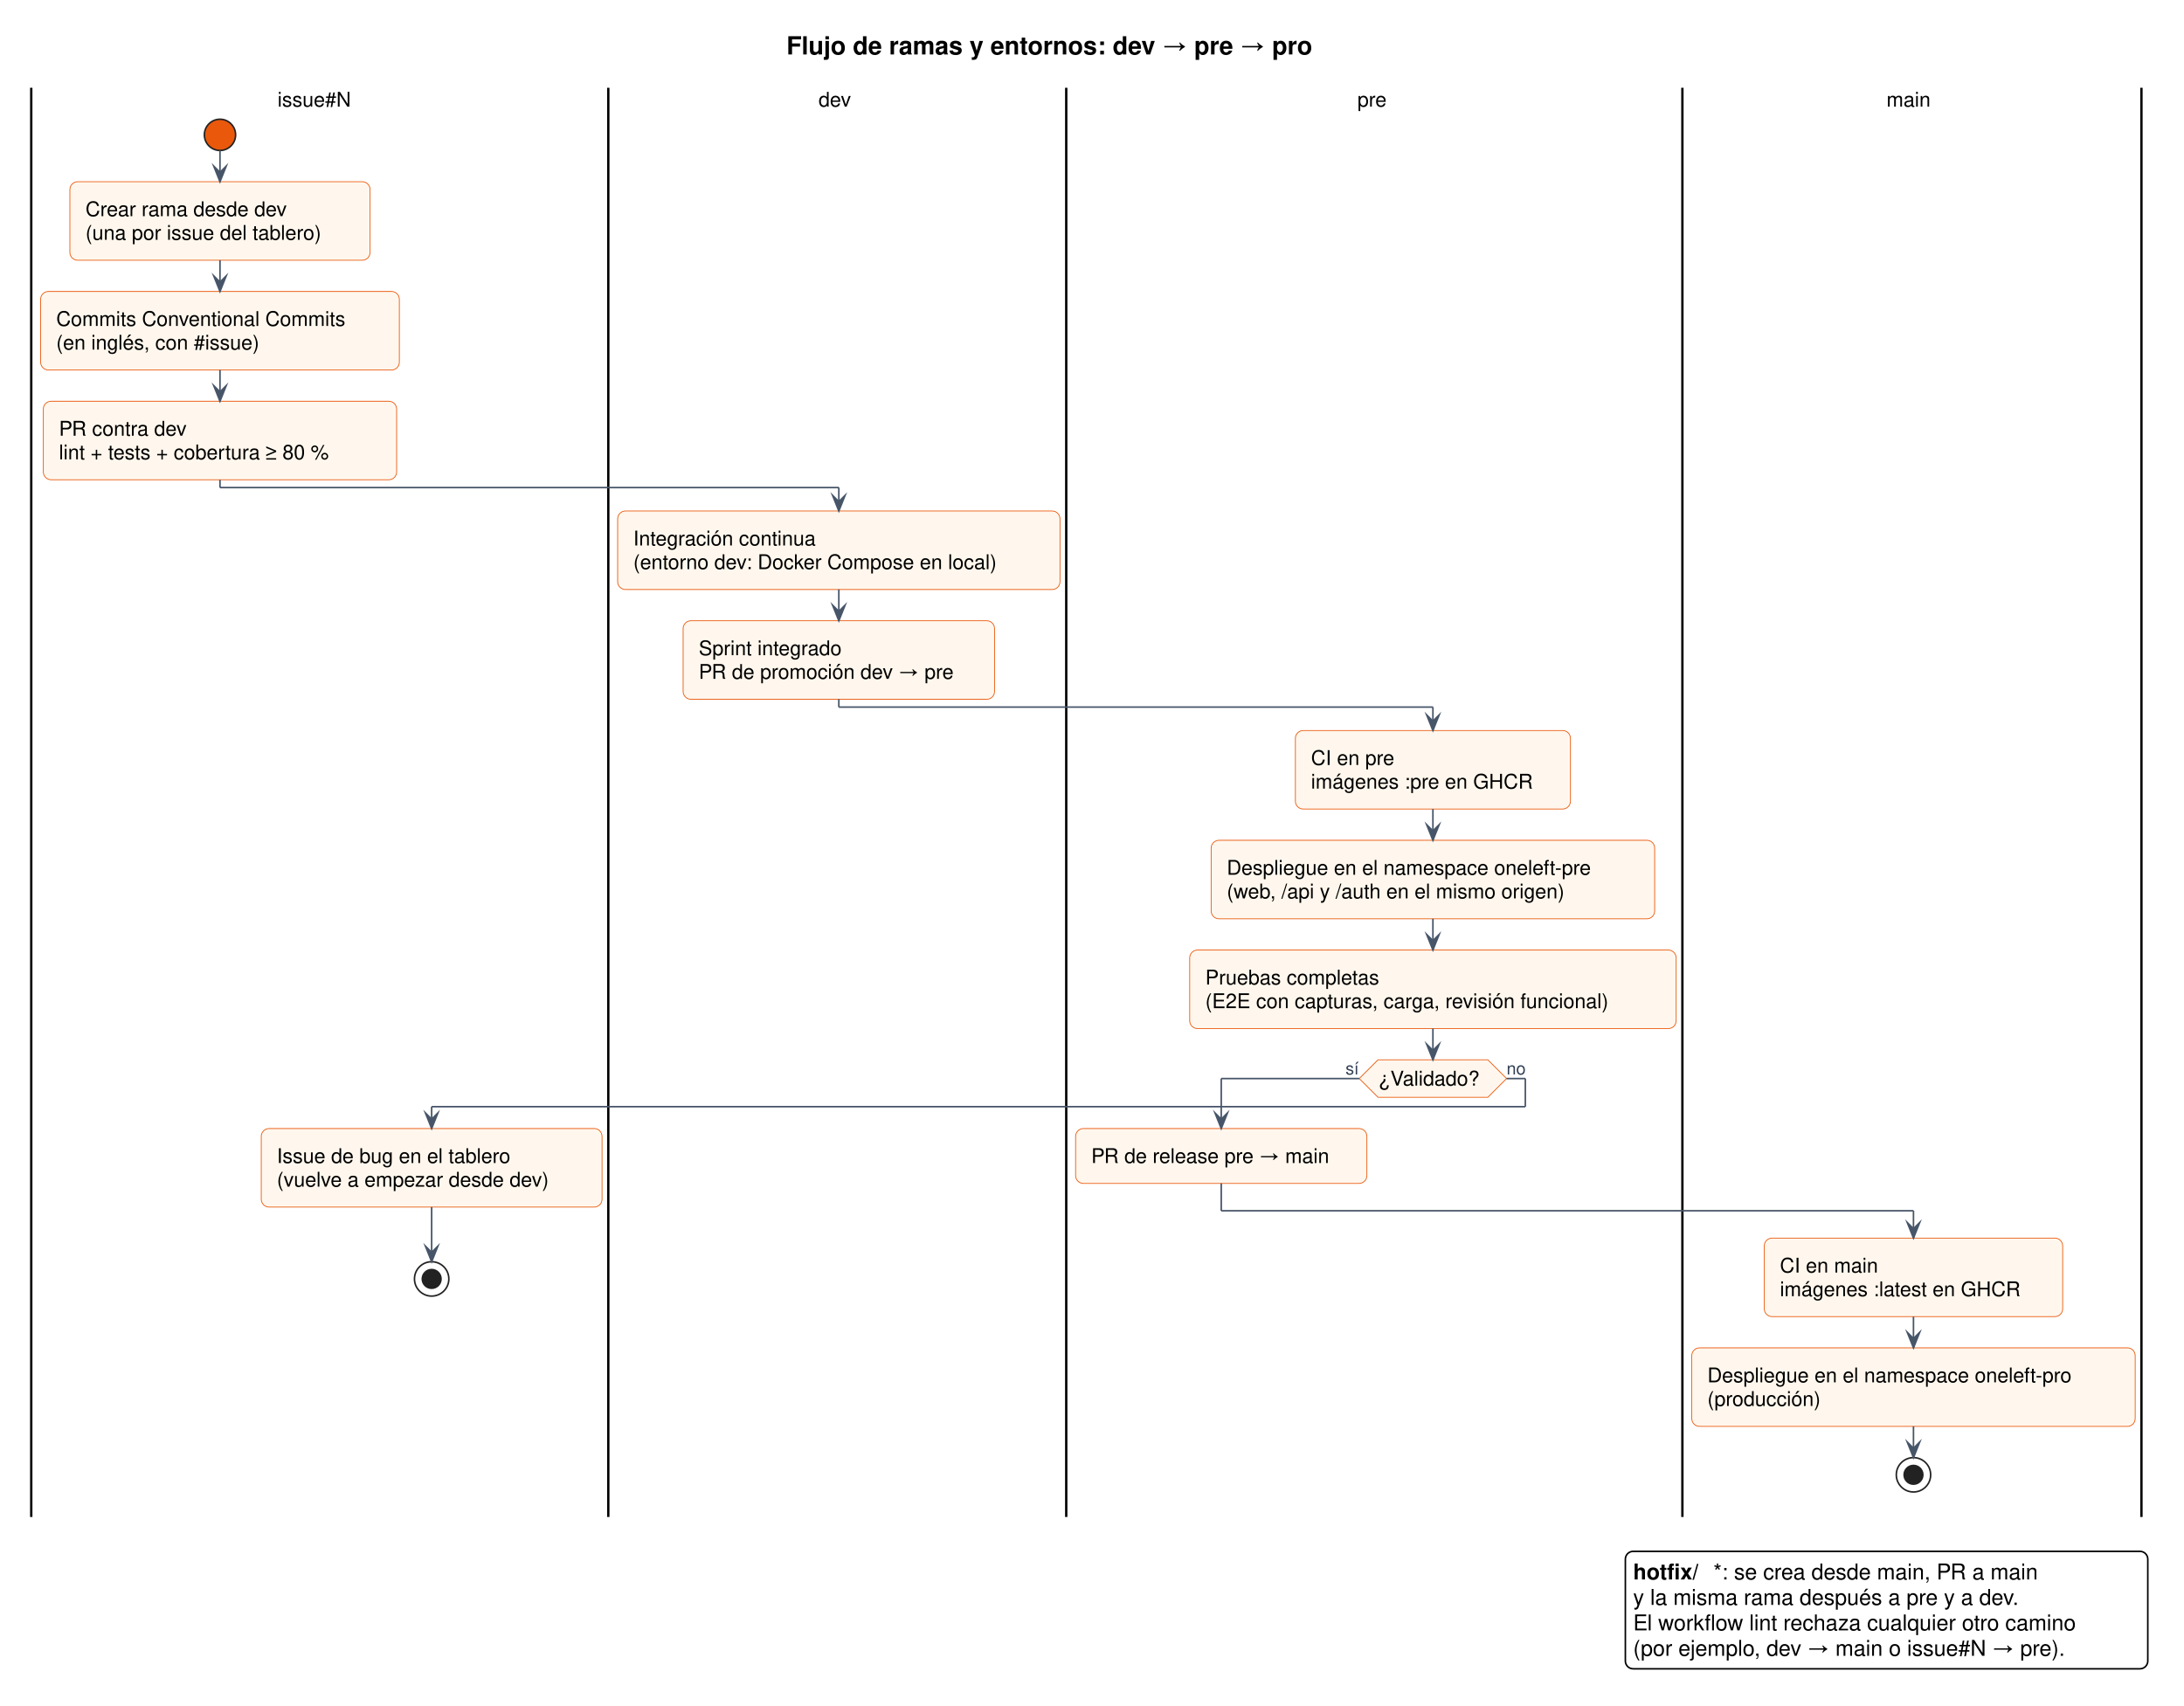
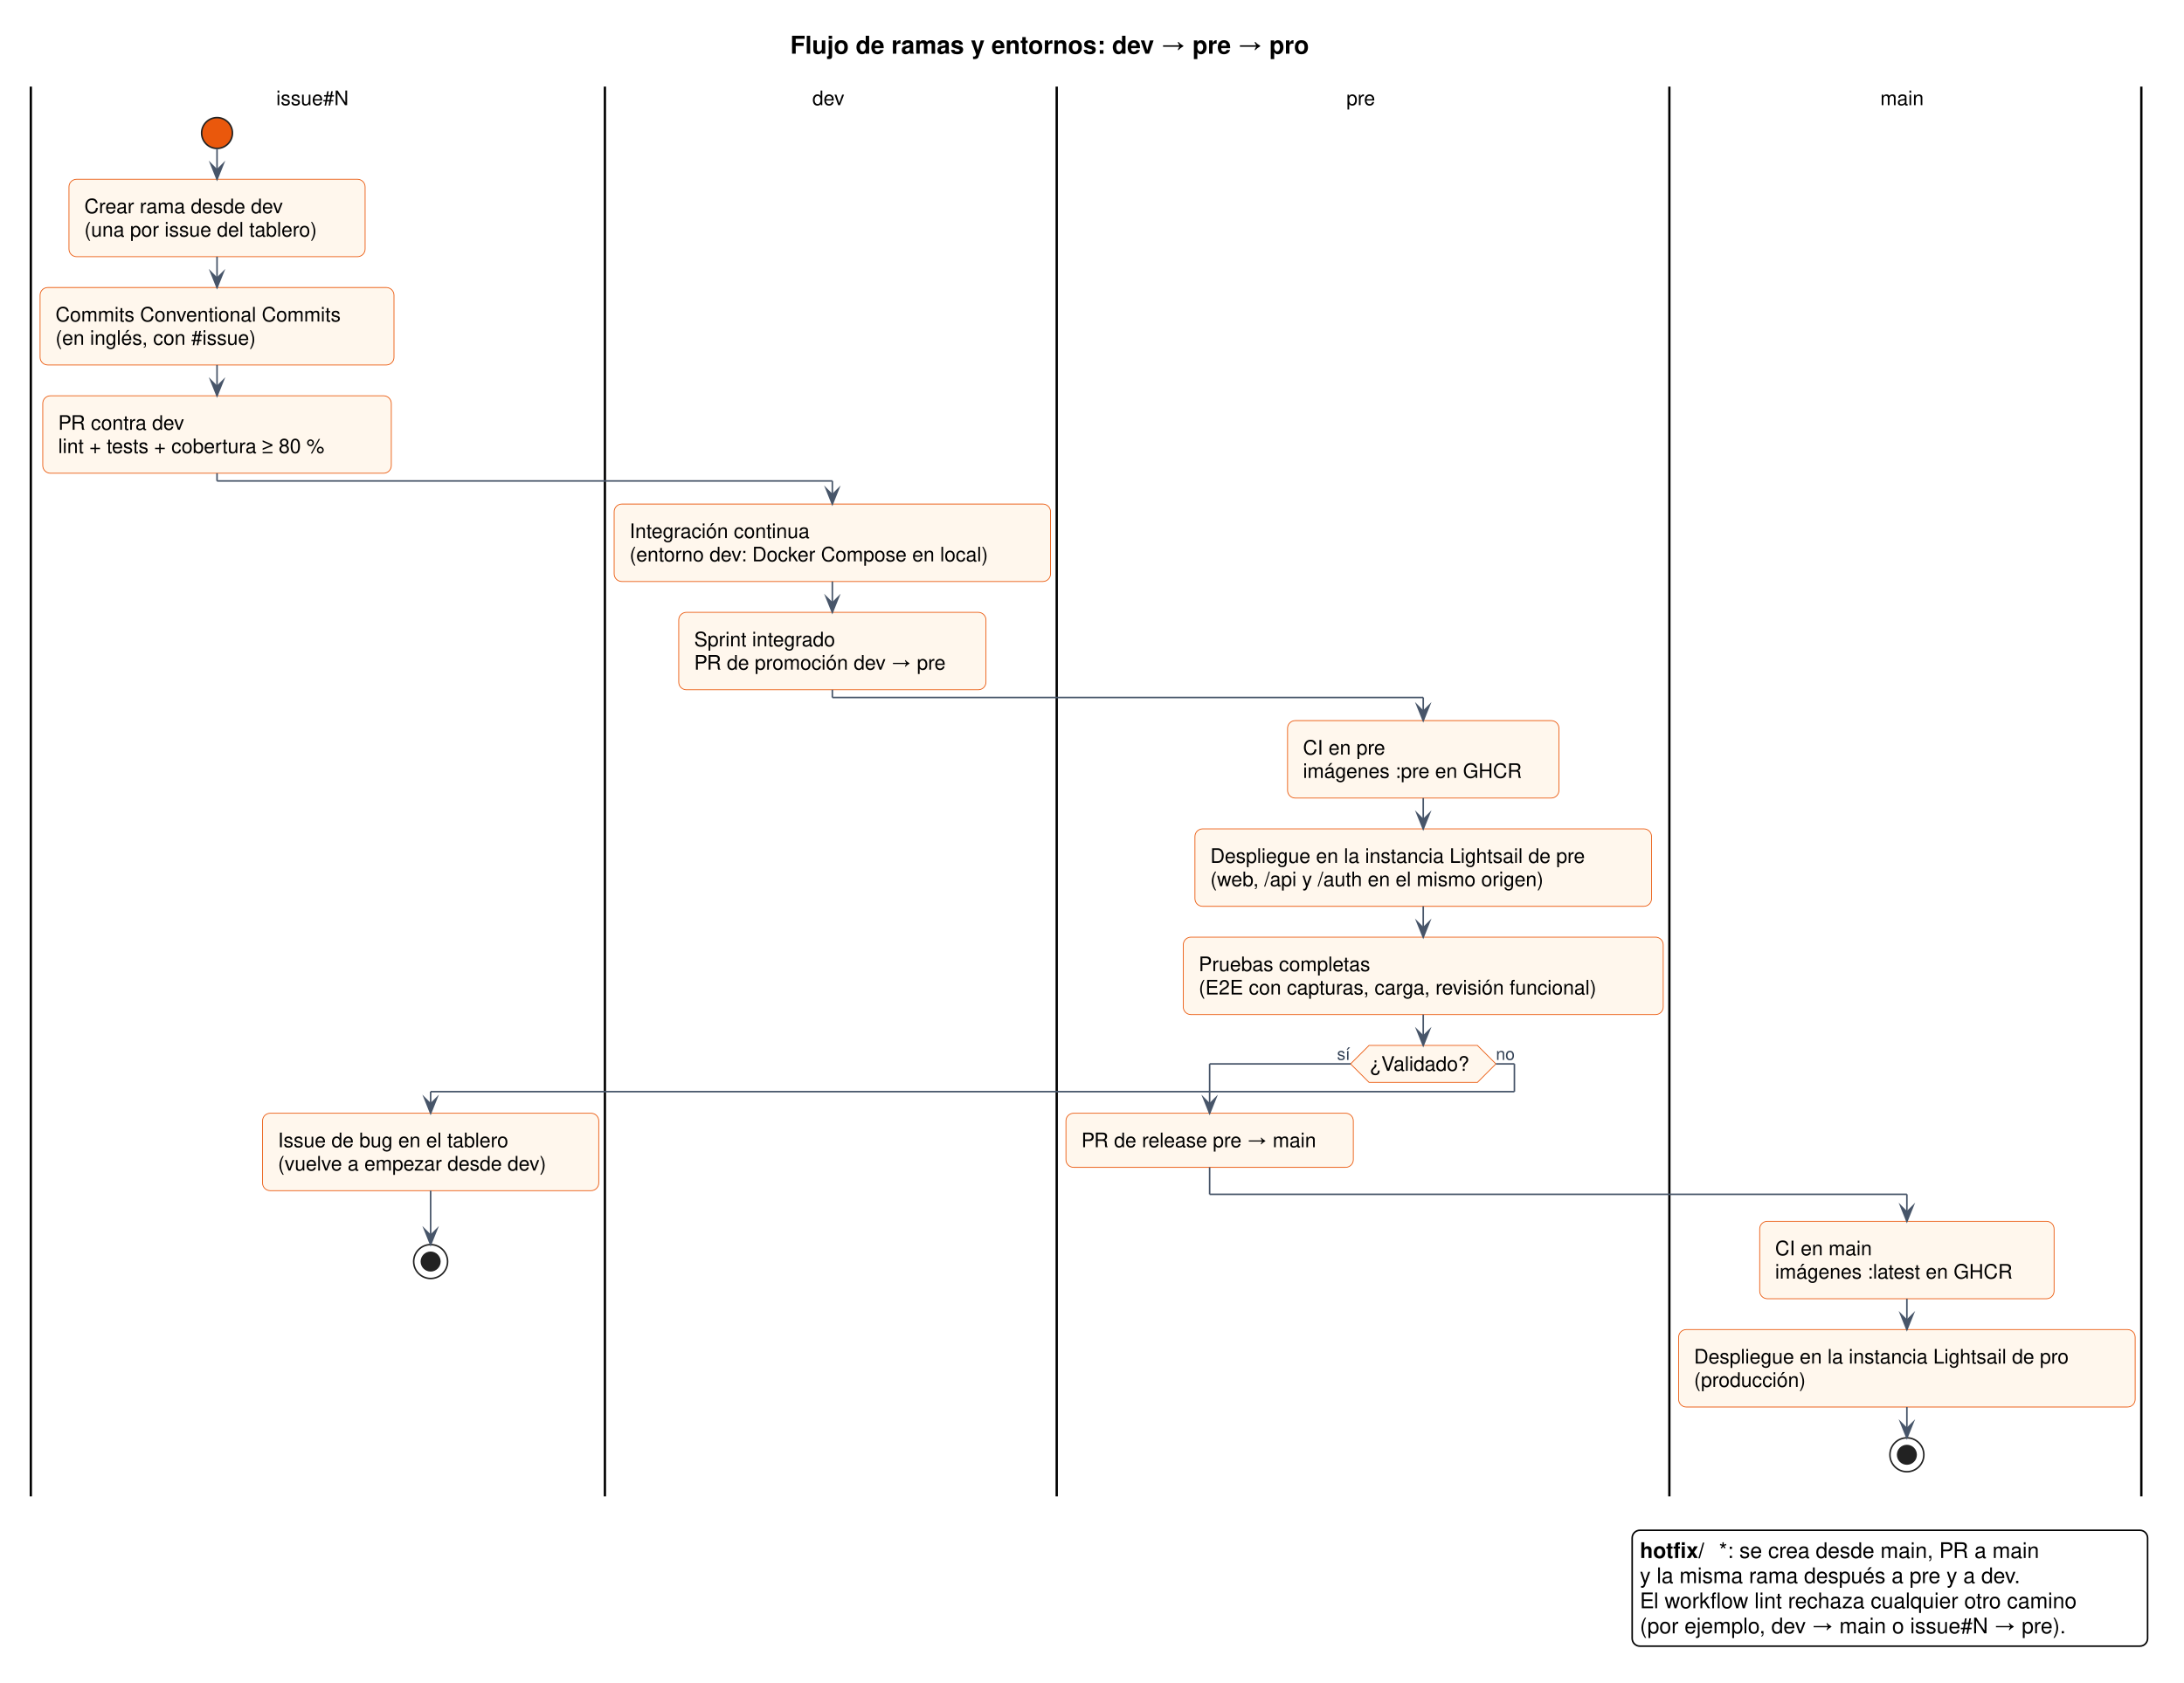
- <svg xmlns="http://www.w3.org/2000/svg" version="1.1" data-diagram-type="ACTIVITY" style="width:1398px;height:1092px;background:#FFFFFF;" width="1398px" height="1092px" viewBox="0 0 1398 1092" zoomAndPan="magnify" preserveAspectRatio="none" contentStyleType="text/css">
+ <svg xmlns="http://www.w3.org/2000/svg" version="1.1" data-diagram-type="ACTIVITY" style="width:1417px;height:1092px;background:#FFFFFF;" width="1417px" height="1092px" viewBox="0 0 1417 1092" zoomAndPan="magnify" preserveAspectRatio="none" contentStyleType="text/css">
  <defs />
  <g font-family="sans-serif" lengthAdjust="spacing">
    <g class="title" data-source-line="2">
-       <text x="503.419" y="34.852" fill="#000" font-size="16" textLength="389.984" font-weight="700" font-family="'Helvetica'">Flujo de ramas y entornos: dev → pre → pro</text>
+       <text x="512.698" y="34.852" fill="#000" font-size="16" textLength="389.984" font-weight="700" font-family="'Helvetica'">Flujo de ramas y entornos: dev → pre → pro</text>
    </g>
-     <rect x="20" y="56.191" width="1351.823" height="15.133" fill="none" style="stroke:none;" />
+     <rect x="20" y="56.191" width="1370.38" height="15.133" fill="none" style="stroke:none;" />
    <ellipse cx="140.813" cy="86.324" rx="10" ry="10" fill="#EA580C" style="stroke:#222;stroke-width:1;" />
    <rect x="44.738" y="116.324" width="192.148" height="50.266" fill="#FFF7ED" style="stroke:#EA580C;stroke-width:0.5;" rx="5" ry="5" />
    <text x="54.738" y="138.391" fill="#000" font-size="13" textLength="145.285" font-family="'Helvetica'">Crear rama desde dev</text>
    <text x="54.738" y="153.523" fill="#000" font-size="13" textLength="172.148" font-family="'Helvetica'">(una por issue del tablero)</text>
    <rect x="26" y="186.589" width="229.625" height="50.266" fill="#FFF7ED" style="stroke:#EA580C;stroke-width:0.5;" rx="5" ry="5" />
    <text x="36" y="208.656" fill="#000" font-size="13" textLength="209.625" font-family="'Helvetica'">Commits Conventional Commits</text>
    <text x="36" y="223.789" fill="#000" font-size="13" textLength="149.024" font-family="'Helvetica'">(en inglés, con #issue)</text>
    <rect x="27.742" y="256.855" width="226.14" height="50.266" fill="#FFF7ED" style="stroke:#EA580C;stroke-width:0.5;" rx="5" ry="5" />
    <text x="37.742" y="278.922" fill="#000" font-size="13" textLength="90.829" font-family="'Helvetica'">PR contra dev</text>
    <text x="37.742" y="294.055" fill="#000" font-size="13" textLength="206.14" font-family="'Helvetica'">lint + tests + cobertura ≥ 80 %</text>
-     <rect x="167.239" y="722.449" width="218.136" height="50.266" fill="#FFF7ED" style="stroke:#EA580C;stroke-width:0.5;" rx="5" ry="5" />
-     <text x="177.239" y="744.516" fill="#000" font-size="13" textLength="169.343" font-family="'Helvetica'">Issue de bug en el tablero</text>
-     <text x="177.239" y="759.648" fill="#000" font-size="13" textLength="198.136" font-family="'Helvetica'">(vuelve a empezar desde dev)</text>
-     <ellipse cx="276.307" cy="818.714" rx="11" ry="11" fill="none" style="stroke:#222;stroke-width:1;" />
-     <ellipse cx="276.307" cy="818.714" rx="6" ry="6" fill="#222" style="stroke:#222;stroke-width:1;" />
+     <rect x="170.332" y="722.449" width="218.136" height="50.266" fill="#FFF7ED" style="stroke:#EA580C;stroke-width:0.5;" rx="5" ry="5" />
+     <text x="180.332" y="744.516" fill="#000" font-size="13" textLength="169.343" font-family="'Helvetica'">Issue de bug en el tablero</text>
+     <text x="180.332" y="759.648" fill="#000" font-size="13" textLength="198.136" font-family="'Helvetica'">(vuelve a empezar desde dev)</text>
+     <ellipse cx="279.399" cy="818.714" rx="11" ry="11" fill="none" style="stroke:#222;stroke-width:1;" />
+     <ellipse cx="279.399" cy="818.714" rx="6" ry="6" fill="#222" style="stroke:#222;stroke-width:1;" />
    <line x1="20" y1="56.191" x2="20" y2="971.113" style="stroke:#000;stroke-width:1.5;" />
-     <rect x="395.374" y="327.121" width="283.136" height="50.266" fill="#FFF7ED" style="stroke:#EA580C;stroke-width:0.5;" rx="5" ry="5" />
-     <text x="405.374" y="349.188" fill="#000" font-size="13" textLength="134.31" font-family="'Helvetica'">Integración continua</text>
-     <text x="405.374" y="364.32" fill="#000" font-size="13" textLength="263.136" font-family="'Helvetica'">(entorno dev: Docker Compose en local)</text>
-     <rect x="437.275" y="397.386" width="199.334" height="50.266" fill="#FFF7ED" style="stroke:#EA580C;stroke-width:0.5;" rx="5" ry="5" />
-     <text x="447.275" y="419.453" fill="#000" font-size="13" textLength="105.644" font-family="'Helvetica'">Sprint integrado</text>
-     <text x="447.275" y="434.586" fill="#000" font-size="13" textLength="179.334" font-family="'Helvetica'">PR de promoción dev → pre</text>
-     <line x1="389.374" y1="56.191" x2="389.374" y2="971.113" style="stroke:#000;stroke-width:1.5;" />
-     <rect x="829.19" y="467.652" width="176.07" height="50.266" fill="#FFF7ED" style="stroke:#EA580C;stroke-width:0.5;" rx="5" ry="5" />
-     <text x="839.19" y="489.719" fill="#000" font-size="13" textLength="59.008" font-family="'Helvetica'">CI en pre</text>
-     <text x="839.19" y="504.852" fill="#000" font-size="13" textLength="156.07" font-family="'Helvetica'">imágenes :pre en GHCR</text>
-     <rect x="775.283" y="537.917" width="283.885" height="50.266" fill="#FFF7ED" style="stroke:#EA580C;stroke-width:0.5;" rx="5" ry="5" />
-     <text x="785.283" y="559.984" fill="#000" font-size="13" textLength="263.885" font-family="'Helvetica'">Despliegue en el namespace oneleft-pre</text>
+     <rect x="398.467" y="327.121" width="283.136" height="50.266" fill="#FFF7ED" style="stroke:#EA580C;stroke-width:0.5;" rx="5" ry="5" />
+     <text x="408.467" y="349.188" fill="#000" font-size="13" textLength="134.31" font-family="'Helvetica'">Integración continua</text>
+     <text x="408.467" y="364.32" fill="#000" font-size="13" textLength="263.136" font-family="'Helvetica'">(entorno dev: Docker Compose en local)</text>
+     <rect x="440.368" y="397.386" width="199.334" height="50.266" fill="#FFF7ED" style="stroke:#EA580C;stroke-width:0.5;" rx="5" ry="5" />
+     <text x="450.368" y="419.453" fill="#000" font-size="13" textLength="105.644" font-family="'Helvetica'">Sprint integrado</text>
+     <text x="450.368" y="434.586" fill="#000" font-size="13" textLength="179.334" font-family="'Helvetica'">PR de promoción dev → pre</text>
+     <line x1="392.467" y1="56.191" x2="392.467" y2="971.113" style="stroke:#000;stroke-width:1.5;" />
+     <rect x="835.376" y="467.652" width="176.07" height="50.266" fill="#FFF7ED" style="stroke:#EA580C;stroke-width:0.5;" rx="5" ry="5" />
+     <text x="845.376" y="489.719" fill="#000" font-size="13" textLength="59.008" font-family="'Helvetica'">CI en pre</text>
+     <text x="845.376" y="504.852" fill="#000" font-size="13" textLength="156.07" font-family="'Helvetica'">imágenes :pre en GHCR</text>
+     <rect x="775.283" y="537.917" width="296.256" height="50.266" fill="#FFF7ED" style="stroke:#EA580C;stroke-width:0.5;" rx="5" ry="5" />
+     <text x="785.283" y="559.984" fill="#000" font-size="13" textLength="276.256" font-family="'Helvetica'">Despliegue en la instancia Lightsail de pre</text>
    <text x="785.283" y="575.117" fill="#000" font-size="13" textLength="248.822" font-family="'Helvetica'">(web, /api y /auth en el mismo origen)</text>
-     <rect x="761.534" y="608.183" width="311.383" height="50.266" fill="#FFF7ED" style="stroke:#EA580C;stroke-width:0.5;" rx="5" ry="5" />
-     <text x="771.534" y="630.25" fill="#000" font-size="13" textLength="124.008" font-family="'Helvetica'">Pruebas completas</text>
-     <text x="771.534" y="645.383" fill="#000" font-size="13" textLength="291.383" font-family="'Helvetica'">(E2E con capturas, carga, revisión funcional)</text>
-     <polygon points="882.072,678.449,952.378,678.449,964.378,690.449,952.378,702.449,882.072,702.449,870.072,690.449,882.072,678.449" fill="#FFF7ED" style="stroke:#EA580C;stroke-width:0.5;stroke-linejoin:miter;stroke-miterlimit:10;" />
-     <text x="882.072" y="694.949" fill="#000" font-size="13" textLength="70.307" font-family="'Helvetica'">¿Validado?</text>
-     <text x="861.285" y="687.854" fill="#334155" font-size="11" textLength="8.787" font-family="'Helvetica'">sí</text>
-     <text x="964.378" y="687.854" fill="#334155" font-size="11" textLength="13.702" font-family="'Helvetica'">no</text>
-     <rect x="688.51" y="722.449" width="186.442" height="35.133" fill="#FFF7ED" style="stroke:#EA580C;stroke-width:0.5;" rx="5" ry="5" />
-     <text x="698.51" y="744.516" fill="#000" font-size="13" textLength="166.442" font-family="'Helvetica'">PR de release pre → main</text>
-     <line x1="682.51" y1="56.191" x2="682.51" y2="971.113" style="stroke:#000;stroke-width:1.5;" />
-     <rect x="1129.327" y="792.582" width="191.019" height="50.266" fill="#FFF7ED" style="stroke:#EA580C;stroke-width:0.5;" rx="5" ry="5" />
-     <text x="1139.327" y="814.648" fill="#000" font-size="13" textLength="69.894" font-family="'Helvetica'">CI en main</text>
-     <text x="1139.327" y="829.781" fill="#000" font-size="13" textLength="171.019" font-family="'Helvetica'">imágenes :latest en GHCR</text>
-     <rect x="1082.917" y="862.847" width="283.84" height="50.266" fill="#FFF7ED" style="stroke:#EA580C;stroke-width:0.5;" rx="5" ry="5" />
-     <text x="1092.917" y="884.914" fill="#000" font-size="13" textLength="263.84" font-family="'Helvetica'">Despliegue en el namespace oneleft-pro</text>
-     <text x="1092.917" y="900.047" fill="#000" font-size="13" textLength="82.285" font-family="'Helvetica'">(producción)</text>
-     <ellipse cx="1224.837" cy="944.113" rx="11" ry="11" fill="none" style="stroke:#222;stroke-width:1;" />
-     <ellipse cx="1224.837" cy="944.113" rx="6" ry="6" fill="#222" style="stroke:#222;stroke-width:1;" />
-     <line x1="1076.917" y1="56.191" x2="1076.917" y2="971.113" style="stroke:#000;stroke-width:1.5;" />
-     <line x1="1370.757" y1="56.191" x2="1370.757" y2="971.113" style="stroke:#000;stroke-width:1.5;" />
+     <rect x="767.719" y="608.183" width="311.383" height="50.266" fill="#FFF7ED" style="stroke:#EA580C;stroke-width:0.5;" rx="5" ry="5" />
+     <text x="777.719" y="630.25" fill="#000" font-size="13" textLength="124.008" font-family="'Helvetica'">Pruebas completas</text>
+     <text x="777.719" y="645.383" fill="#000" font-size="13" textLength="291.383" font-family="'Helvetica'">(E2E con capturas, carga, revisión funcional)</text>
+     <polygon points="888.258,678.449,958.564,678.449,970.564,690.449,958.564,702.449,888.258,702.449,876.258,690.449,888.258,678.449" fill="#FFF7ED" style="stroke:#EA580C;stroke-width:0.5;stroke-linejoin:miter;stroke-miterlimit:10;" />
+     <text x="888.258" y="694.949" fill="#000" font-size="13" textLength="70.307" font-family="'Helvetica'">¿Validado?</text>
+     <text x="867.47" y="687.854" fill="#334155" font-size="11" textLength="8.787" font-family="'Helvetica'">sí</text>
+     <text x="970.564" y="687.854" fill="#334155" font-size="11" textLength="13.702" font-family="'Helvetica'">no</text>
+     <rect x="691.603" y="722.449" width="186.442" height="35.133" fill="#FFF7ED" style="stroke:#EA580C;stroke-width:0.5;" rx="5" ry="5" />
+     <text x="701.603" y="744.516" fill="#000" font-size="13" textLength="166.442" font-family="'Helvetica'">PR de release pre → main</text>
+     <line x1="685.603" y1="56.191" x2="685.603" y2="971.113" style="stroke:#000;stroke-width:1.5;" />
+     <rect x="1141.699" y="792.582" width="191.019" height="50.266" fill="#FFF7ED" style="stroke:#EA580C;stroke-width:0.5;" rx="5" ry="5" />
+     <text x="1151.699" y="814.648" fill="#000" font-size="13" textLength="69.894" font-family="'Helvetica'">CI en main</text>
+     <text x="1151.699" y="829.781" fill="#000" font-size="13" textLength="171.019" font-family="'Helvetica'">imágenes :latest en GHCR</text>
+     <rect x="1089.102" y="862.847" width="296.212" height="50.266" fill="#FFF7ED" style="stroke:#EA580C;stroke-width:0.5;" rx="5" ry="5" />
+     <text x="1099.102" y="884.914" fill="#000" font-size="13" textLength="276.212" font-family="'Helvetica'">Despliegue en la instancia Lightsail de pro</text>
+     <text x="1099.102" y="900.047" fill="#000" font-size="13" textLength="82.285" font-family="'Helvetica'">(producción)</text>
+     <ellipse cx="1237.208" cy="944.113" rx="11" ry="11" fill="none" style="stroke:#222;stroke-width:1;" />
+     <ellipse cx="1237.208" cy="944.113" rx="6" ry="6" fill="#222" style="stroke:#222;stroke-width:1;" />
+     <line x1="1083.102" y1="56.191" x2="1083.102" y2="971.113" style="stroke:#000;stroke-width:1.5;" />
+     <line x1="1389.314" y1="56.191" x2="1389.314" y2="971.113" style="stroke:#000;stroke-width:1.5;" />
    <line x1="140.813" y1="96.324" x2="140.813" y2="116.324" style="stroke:#475569;stroke-width:1;" />
    <polygon points="136.813,106.324,140.813,116.324,144.813,106.324,140.813,110.324" fill="#475569" style="stroke:#475569;stroke-width:1;stroke-linejoin:miter;stroke-miterlimit:10;" />
    <line x1="140.813" y1="166.589" x2="140.813" y2="186.589" style="stroke:#475569;stroke-width:1;" />
    <polygon points="136.813,176.589,140.813,186.589,144.813,176.589,140.813,180.589" fill="#475569" style="stroke:#475569;stroke-width:1;stroke-linejoin:miter;stroke-miterlimit:10;" />
    <line x1="140.813" y1="236.855" x2="140.813" y2="256.855" style="stroke:#475569;stroke-width:1;" />
    <polygon points="136.813,246.855,140.813,256.855,144.813,246.855,140.813,250.855" fill="#475569" style="stroke:#475569;stroke-width:1;stroke-linejoin:miter;stroke-miterlimit:10;" />
-     <line x1="276.307" y1="772.714" x2="276.307" y2="807.714" style="stroke:#475569;stroke-width:1;" />
-     <polygon points="272.307,797.714,276.307,807.714,280.307,797.714,276.307,801.714" fill="#475569" style="stroke:#475569;stroke-width:1;stroke-linejoin:miter;stroke-miterlimit:10;" />
-     <line x1="536.942" y1="377.386" x2="536.942" y2="397.386" style="stroke:#475569;stroke-width:1;" />
-     <polygon points="532.942,387.386,536.942,397.386,540.942,387.386,536.942,391.386" fill="#475569" style="stroke:#475569;stroke-width:1;stroke-linejoin:miter;stroke-miterlimit:10;" />
-     <line x1="917.225" y1="517.917" x2="917.225" y2="537.917" style="stroke:#475569;stroke-width:1;" />
-     <polygon points="913.225,527.917,917.225,537.917,921.225,527.917,917.225,531.917" fill="#475569" style="stroke:#475569;stroke-width:1;stroke-linejoin:miter;stroke-miterlimit:10;" />
-     <line x1="917.225" y1="588.183" x2="917.225" y2="608.183" style="stroke:#475569;stroke-width:1;" />
-     <polygon points="913.225,598.183,917.225,608.183,921.225,598.183,917.225,602.183" fill="#475569" style="stroke:#475569;stroke-width:1;stroke-linejoin:miter;stroke-miterlimit:10;" />
-     <line x1="870.072" y1="690.449" x2="781.731" y2="690.449" style="stroke:#475569;stroke-width:1;" />
-     <line x1="781.731" y1="690.449" x2="781.731" y2="722.449" style="stroke:#475569;stroke-width:1;" />
-     <polygon points="777.731,712.449,781.731,722.449,785.731,712.449,781.731,716.449" fill="#475569" style="stroke:#475569;stroke-width:1;stroke-linejoin:miter;stroke-miterlimit:10;" />
-     <line x1="917.225" y1="658.449" x2="917.225" y2="678.449" style="stroke:#475569;stroke-width:1;" />
-     <polygon points="913.225,668.449,917.225,678.449,921.225,668.449,917.225,672.449" fill="#475569" style="stroke:#475569;stroke-width:1;stroke-linejoin:miter;stroke-miterlimit:10;" />
-     <line x1="1224.837" y1="842.847" x2="1224.837" y2="862.847" style="stroke:#475569;stroke-width:1;" />
-     <polygon points="1220.837,852.847,1224.837,862.847,1228.837,852.847,1224.837,856.847" fill="#475569" style="stroke:#475569;stroke-width:1;stroke-linejoin:miter;stroke-miterlimit:10;" />
-     <line x1="1224.837" y1="913.113" x2="1224.837" y2="933.113" style="stroke:#475569;stroke-width:1;" />
-     <polygon points="1220.837,923.113,1224.837,933.113,1228.837,923.113,1224.837,927.113" fill="#475569" style="stroke:#475569;stroke-width:1;stroke-linejoin:miter;stroke-miterlimit:10;" />
+     <line x1="279.399" y1="772.714" x2="279.399" y2="807.714" style="stroke:#475569;stroke-width:1;" />
+     <polygon points="275.399,797.714,279.399,807.714,283.399,797.714,279.399,801.714" fill="#475569" style="stroke:#475569;stroke-width:1;stroke-linejoin:miter;stroke-miterlimit:10;" />
+     <line x1="540.035" y1="377.386" x2="540.035" y2="397.386" style="stroke:#475569;stroke-width:1;" />
+     <polygon points="536.035,387.386,540.035,397.386,544.035,387.386,540.035,391.386" fill="#475569" style="stroke:#475569;stroke-width:1;stroke-linejoin:miter;stroke-miterlimit:10;" />
+     <line x1="923.411" y1="517.917" x2="923.411" y2="537.917" style="stroke:#475569;stroke-width:1;" />
+     <polygon points="919.411,527.917,923.411,537.917,927.411,527.917,923.411,531.917" fill="#475569" style="stroke:#475569;stroke-width:1;stroke-linejoin:miter;stroke-miterlimit:10;" />
+     <line x1="923.411" y1="588.183" x2="923.411" y2="608.183" style="stroke:#475569;stroke-width:1;" />
+     <polygon points="919.411,598.183,923.411,608.183,927.411,598.183,923.411,602.183" fill="#475569" style="stroke:#475569;stroke-width:1;stroke-linejoin:miter;stroke-miterlimit:10;" />
+     <line x1="876.258" y1="690.449" x2="784.824" y2="690.449" style="stroke:#475569;stroke-width:1;" />
+     <line x1="784.824" y1="690.449" x2="784.824" y2="722.449" style="stroke:#475569;stroke-width:1;" />
+     <polygon points="780.824,712.449,784.824,722.449,788.824,712.449,784.824,716.449" fill="#475569" style="stroke:#475569;stroke-width:1;stroke-linejoin:miter;stroke-miterlimit:10;" />
+     <line x1="923.411" y1="658.449" x2="923.411" y2="678.449" style="stroke:#475569;stroke-width:1;" />
+     <polygon points="919.411,668.449,923.411,678.449,927.411,668.449,923.411,672.449" fill="#475569" style="stroke:#475569;stroke-width:1;stroke-linejoin:miter;stroke-miterlimit:10;" />
+     <line x1="1237.208" y1="842.847" x2="1237.208" y2="862.847" style="stroke:#475569;stroke-width:1;" />
+     <polygon points="1233.208,852.847,1237.208,862.847,1241.208,852.847,1237.208,856.847" fill="#475569" style="stroke:#475569;stroke-width:1;stroke-linejoin:miter;stroke-miterlimit:10;" />
+     <line x1="1237.208" y1="913.113" x2="1237.208" y2="933.113" style="stroke:#475569;stroke-width:1;" />
+     <polygon points="1233.208,923.113,1237.208,933.113,1241.208,923.113,1237.208,927.113" fill="#475569" style="stroke:#475569;stroke-width:1;stroke-linejoin:miter;stroke-miterlimit:10;" />
    <line x1="140.813" y1="307.121" x2="140.813" y2="312.121" style="stroke:#475569;stroke-width:1;" />
-     <line x1="140.813" y1="312.121" x2="536.942" y2="312.121" style="stroke:#475569;stroke-width:1;" />
-     <line x1="536.942" y1="312.121" x2="536.942" y2="327.121" style="stroke:#475569;stroke-width:1;" />
-     <polygon points="532.942,317.121,536.942,327.121,540.942,317.121,536.942,321.121" fill="#475569" style="stroke:#475569;stroke-width:1;stroke-linejoin:miter;stroke-miterlimit:10;" />
-     <line x1="536.942" y1="447.652" x2="536.942" y2="452.652" style="stroke:#475569;stroke-width:1;" />
-     <line x1="536.942" y1="452.652" x2="917.225" y2="452.652" style="stroke:#475569;stroke-width:1;" />
-     <line x1="917.225" y1="452.652" x2="917.225" y2="467.652" style="stroke:#475569;stroke-width:1;" />
-     <polygon points="913.225,457.652,917.225,467.652,921.225,457.652,917.225,461.652" fill="#475569" style="stroke:#475569;stroke-width:1;stroke-linejoin:miter;stroke-miterlimit:10;" />
-     <line x1="781.731" y1="757.582" x2="781.731" y2="775.082" style="stroke:#475569;stroke-width:1;" />
-     <line x1="781.731" y1="775.082" x2="1224.837" y2="775.082" style="stroke:#475569;stroke-width:1;" />
-     <line x1="1224.837" y1="775.082" x2="1224.837" y2="792.582" style="stroke:#475569;stroke-width:1;" />
-     <polygon points="1220.837,782.582,1224.837,792.582,1228.837,782.582,1224.837,786.582" fill="#475569" style="stroke:#475569;stroke-width:1;stroke-linejoin:miter;stroke-miterlimit:10;" />
-     <line x1="964.378" y1="690.449" x2="976.378" y2="690.449" style="stroke:#475569;stroke-width:1;" />
-     <line x1="976.378" y1="690.449" x2="976.378" y2="708.449" style="stroke:#475569;stroke-width:1;" />
-     <line x1="976.378" y1="708.449" x2="276.307" y2="708.449" style="stroke:#475569;stroke-width:1;" />
-     <line x1="276.307" y1="708.449" x2="276.307" y2="722.449" style="stroke:#475569;stroke-width:1;" />
-     <polygon points="272.307,712.449,276.307,722.449,280.307,712.449,276.307,716.449" fill="#475569" style="stroke:#475569;stroke-width:1;stroke-linejoin:miter;stroke-miterlimit:10;" />
-     <text x="177.681" y="68.258" fill="#000" font-size="13" textLength="54.012" font-family="'Helvetica'">issue#N</text>
-     <text x="523.971" y="68.258" fill="#000" font-size="13" textLength="23.943" font-family="'Helvetica'">dev</text>
-     <text x="868.916" y="68.258" fill="#000" font-size="13" textLength="21.595" font-family="'Helvetica'">pre</text>
-     <text x="1207.596" y="68.258" fill="#000" font-size="13" textLength="32.481" font-family="'Helvetica'">main</text>
+     <line x1="140.813" y1="312.121" x2="540.035" y2="312.121" style="stroke:#475569;stroke-width:1;" />
+     <line x1="540.035" y1="312.121" x2="540.035" y2="327.121" style="stroke:#475569;stroke-width:1;" />
+     <polygon points="536.035,317.121,540.035,327.121,544.035,317.121,540.035,321.121" fill="#475569" style="stroke:#475569;stroke-width:1;stroke-linejoin:miter;stroke-miterlimit:10;" />
+     <line x1="540.035" y1="447.652" x2="540.035" y2="452.652" style="stroke:#475569;stroke-width:1;" />
+     <line x1="540.035" y1="452.652" x2="923.411" y2="452.652" style="stroke:#475569;stroke-width:1;" />
+     <line x1="923.411" y1="452.652" x2="923.411" y2="467.652" style="stroke:#475569;stroke-width:1;" />
+     <polygon points="919.411,457.652,923.411,467.652,927.411,457.652,923.411,461.652" fill="#475569" style="stroke:#475569;stroke-width:1;stroke-linejoin:miter;stroke-miterlimit:10;" />
+     <line x1="784.824" y1="757.582" x2="784.824" y2="775.082" style="stroke:#475569;stroke-width:1;" />
+     <line x1="784.824" y1="775.082" x2="1237.208" y2="775.082" style="stroke:#475569;stroke-width:1;" />
+     <line x1="1237.208" y1="775.082" x2="1237.208" y2="792.582" style="stroke:#475569;stroke-width:1;" />
+     <polygon points="1233.208,782.582,1237.208,792.582,1241.208,782.582,1237.208,786.582" fill="#475569" style="stroke:#475569;stroke-width:1;stroke-linejoin:miter;stroke-miterlimit:10;" />
+     <line x1="970.564" y1="690.449" x2="982.564" y2="690.449" style="stroke:#475569;stroke-width:1;" />
+     <line x1="982.564" y1="690.449" x2="982.564" y2="708.449" style="stroke:#475569;stroke-width:1;" />
+     <line x1="982.564" y1="708.449" x2="279.399" y2="708.449" style="stroke:#475569;stroke-width:1;" />
+     <line x1="279.399" y1="708.449" x2="279.399" y2="722.449" style="stroke:#475569;stroke-width:1;" />
+     <polygon points="275.399,712.449,279.399,722.449,283.399,712.449,279.399,716.449" fill="#475569" style="stroke:#475569;stroke-width:1;stroke-linejoin:miter;stroke-miterlimit:10;" />
+     <text x="179.228" y="68.258" fill="#000" font-size="13" textLength="54.012" font-family="'Helvetica'">issue#N</text>
+     <text x="527.063" y="68.258" fill="#000" font-size="13" textLength="23.943" font-family="'Helvetica'">dev</text>
+     <text x="873.555" y="68.258" fill="#000" font-size="13" textLength="21.595" font-family="'Helvetica'">pre</text>
+     <text x="1219.968" y="68.258" fill="#000" font-size="13" textLength="32.481" font-family="'Helvetica'">main</text>
    <g class="legend" data-source-line="28">
-       <rect x="1040.41" y="993.113" width="334.413" height="75.188" fill="none" style="stroke:#000;stroke-width:1;" rx="5" ry="5" />
-       <text x="1045.41" y="1011.108" fill="#000" font-size="14" textLength="51.311" font-weight="700" font-family="'Helvetica'">hotfix/</text>
-       <text x="1096.72" y="1011.108" fill="#000" font-size="14" textLength="232.873" font-family="'Helvetica'">*: se crea desde main, PR a main</text>
-       <text x="1045.41" y="1027.405" fill="#000" font-size="14" textLength="281.791" font-family="'Helvetica'">y la misma rama después a pre y a dev.</text>
-       <text x="1045.41" y="1043.702" fill="#000" font-size="14" textLength="324.413" font-family="'Helvetica'">El workflow lint rechaza cualquier otro camino</text>
-       <text x="1045.41" y="1059.999" fill="#000" font-size="14" textLength="308.943" font-family="'Helvetica'">(por ejemplo, dev → main o issue#N → pre).</text>
+       <rect x="1058.967" y="993.113" width="334.413" height="75.188" fill="none" style="stroke:#000;stroke-width:1;" rx="5" ry="5" />
+       <text x="1063.967" y="1011.108" fill="#000" font-size="14" textLength="51.311" font-weight="700" font-family="'Helvetica'">hotfix/</text>
+       <text x="1115.278" y="1011.108" fill="#000" font-size="14" textLength="232.873" font-family="'Helvetica'">*: se crea desde main, PR a main</text>
+       <text x="1063.967" y="1027.405" fill="#000" font-size="14" textLength="281.791" font-family="'Helvetica'">y la misma rama después a pre y a dev.</text>
+       <text x="1063.967" y="1043.702" fill="#000" font-size="14" textLength="324.413" font-family="'Helvetica'">El workflow lint rechaza cualquier otro camino</text>
+       <text x="1063.967" y="1059.999" fill="#000" font-size="14" textLength="308.943" font-family="'Helvetica'">(por ejemplo, dev → main o issue#N → pre).</text>
    </g>
  </g>
</svg>
